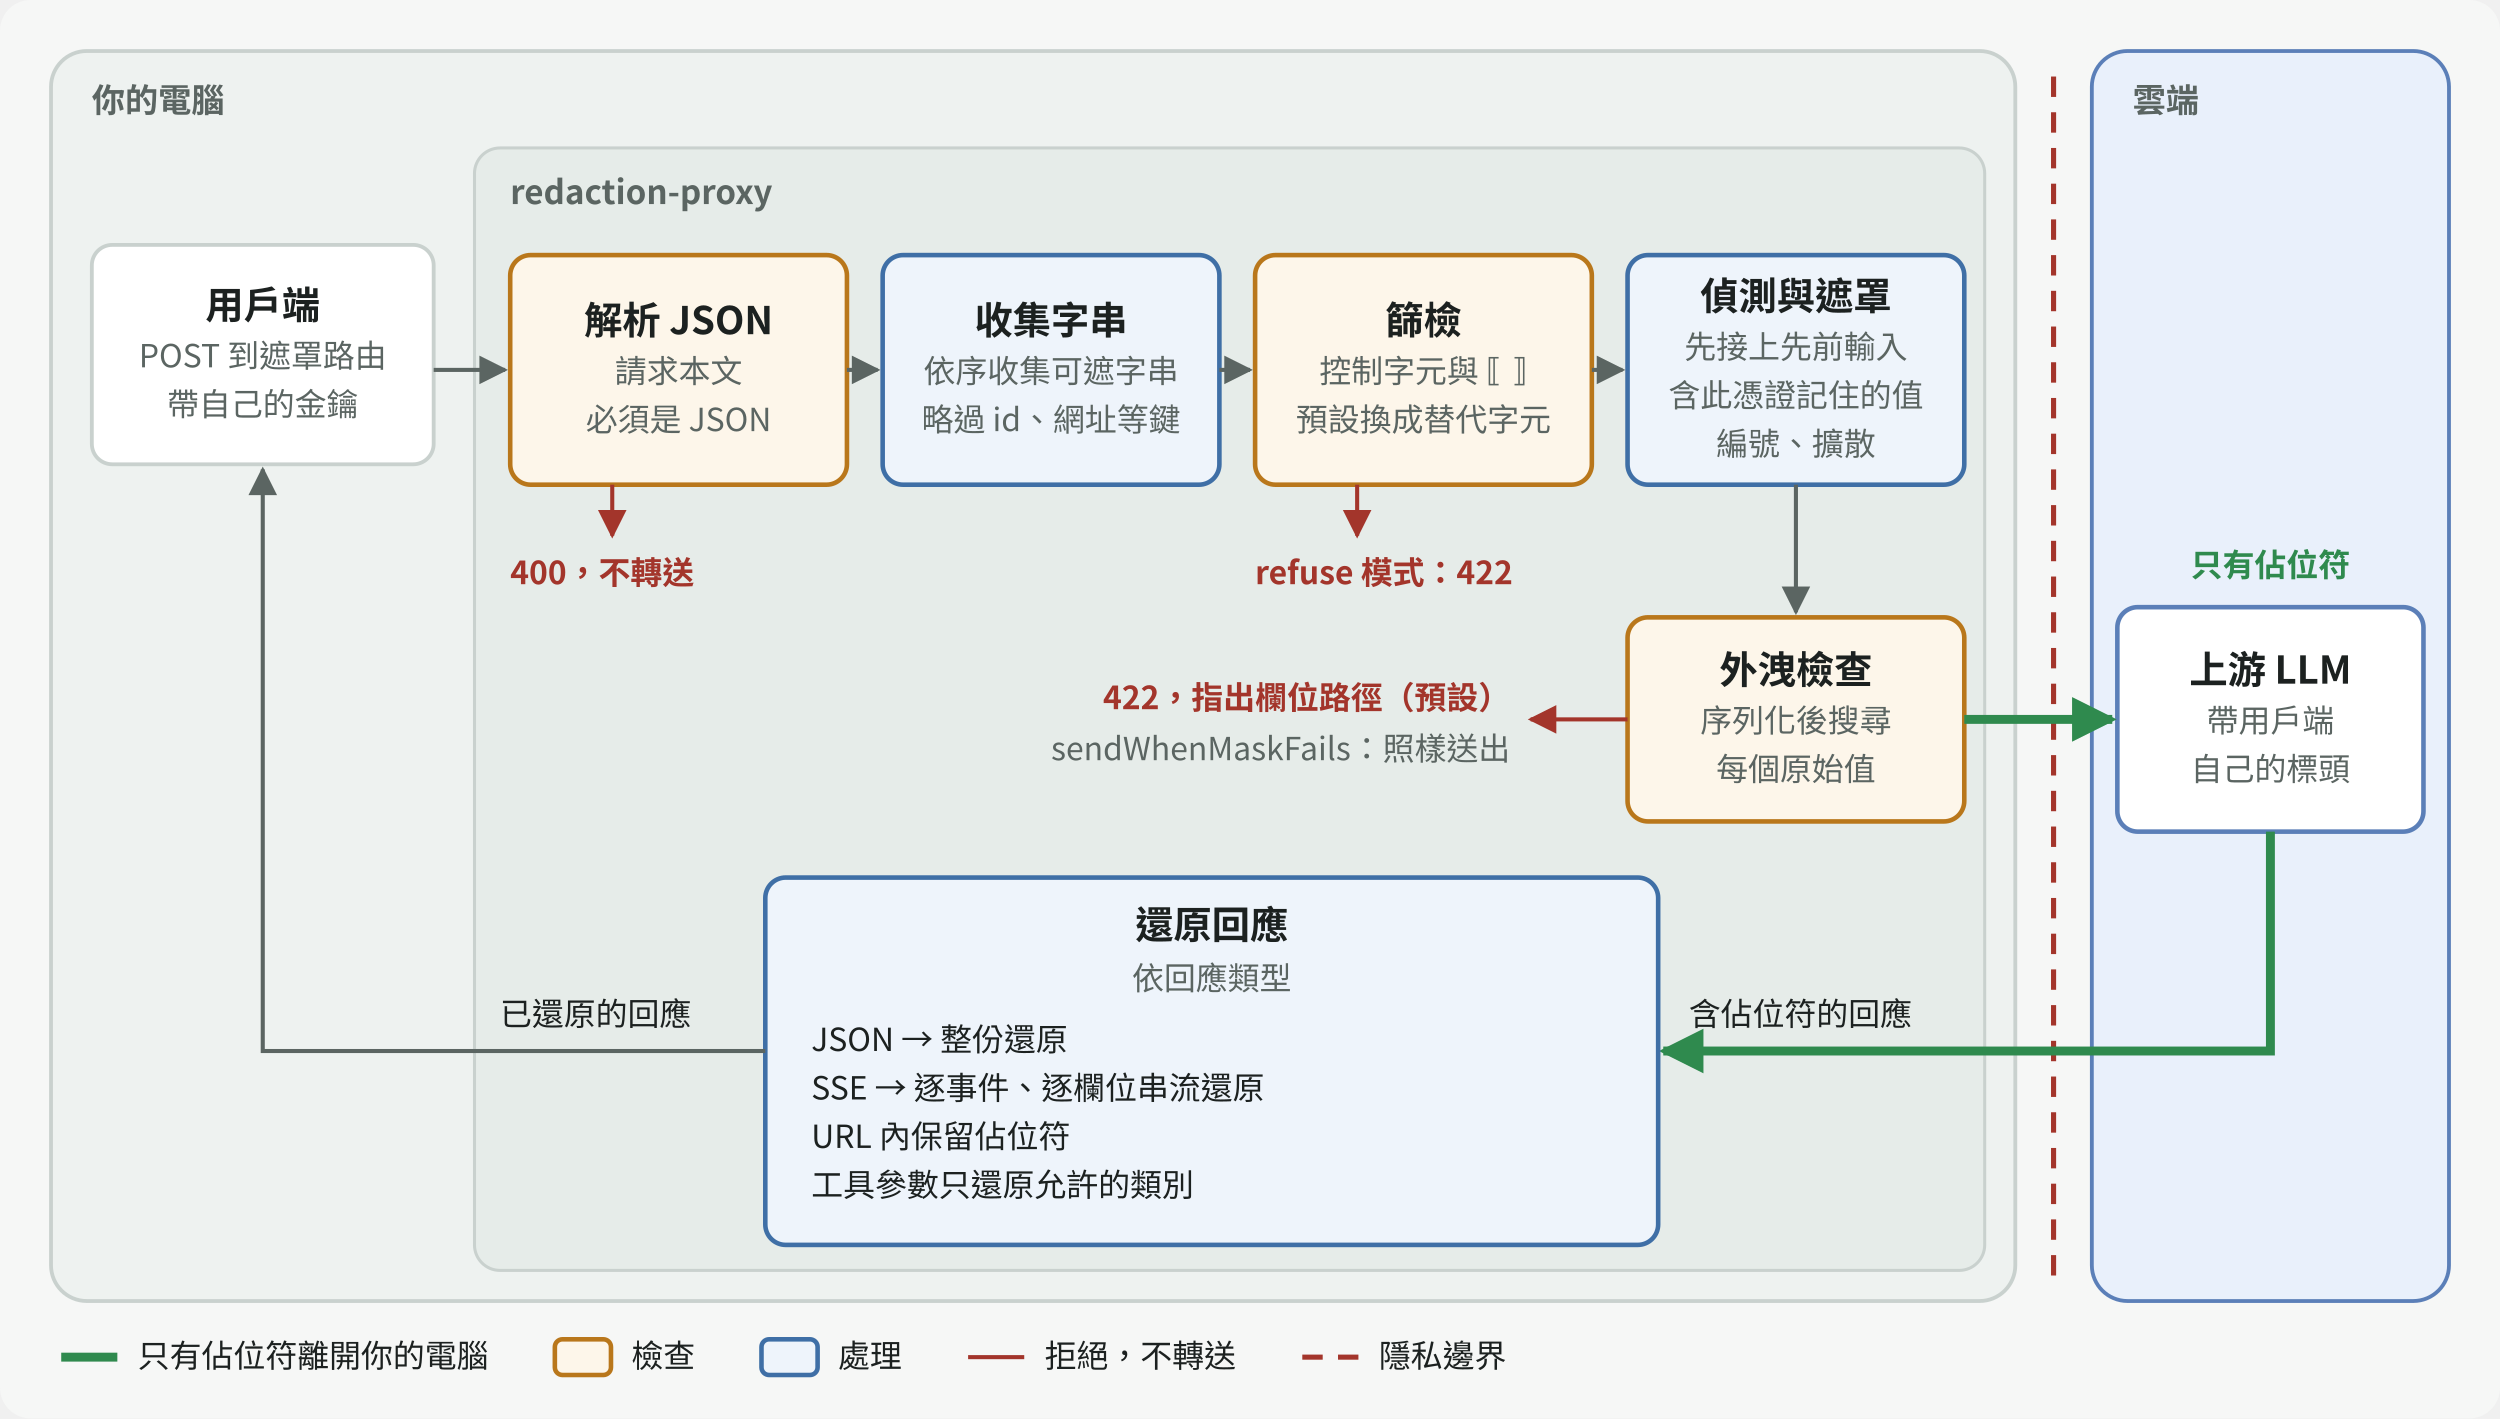
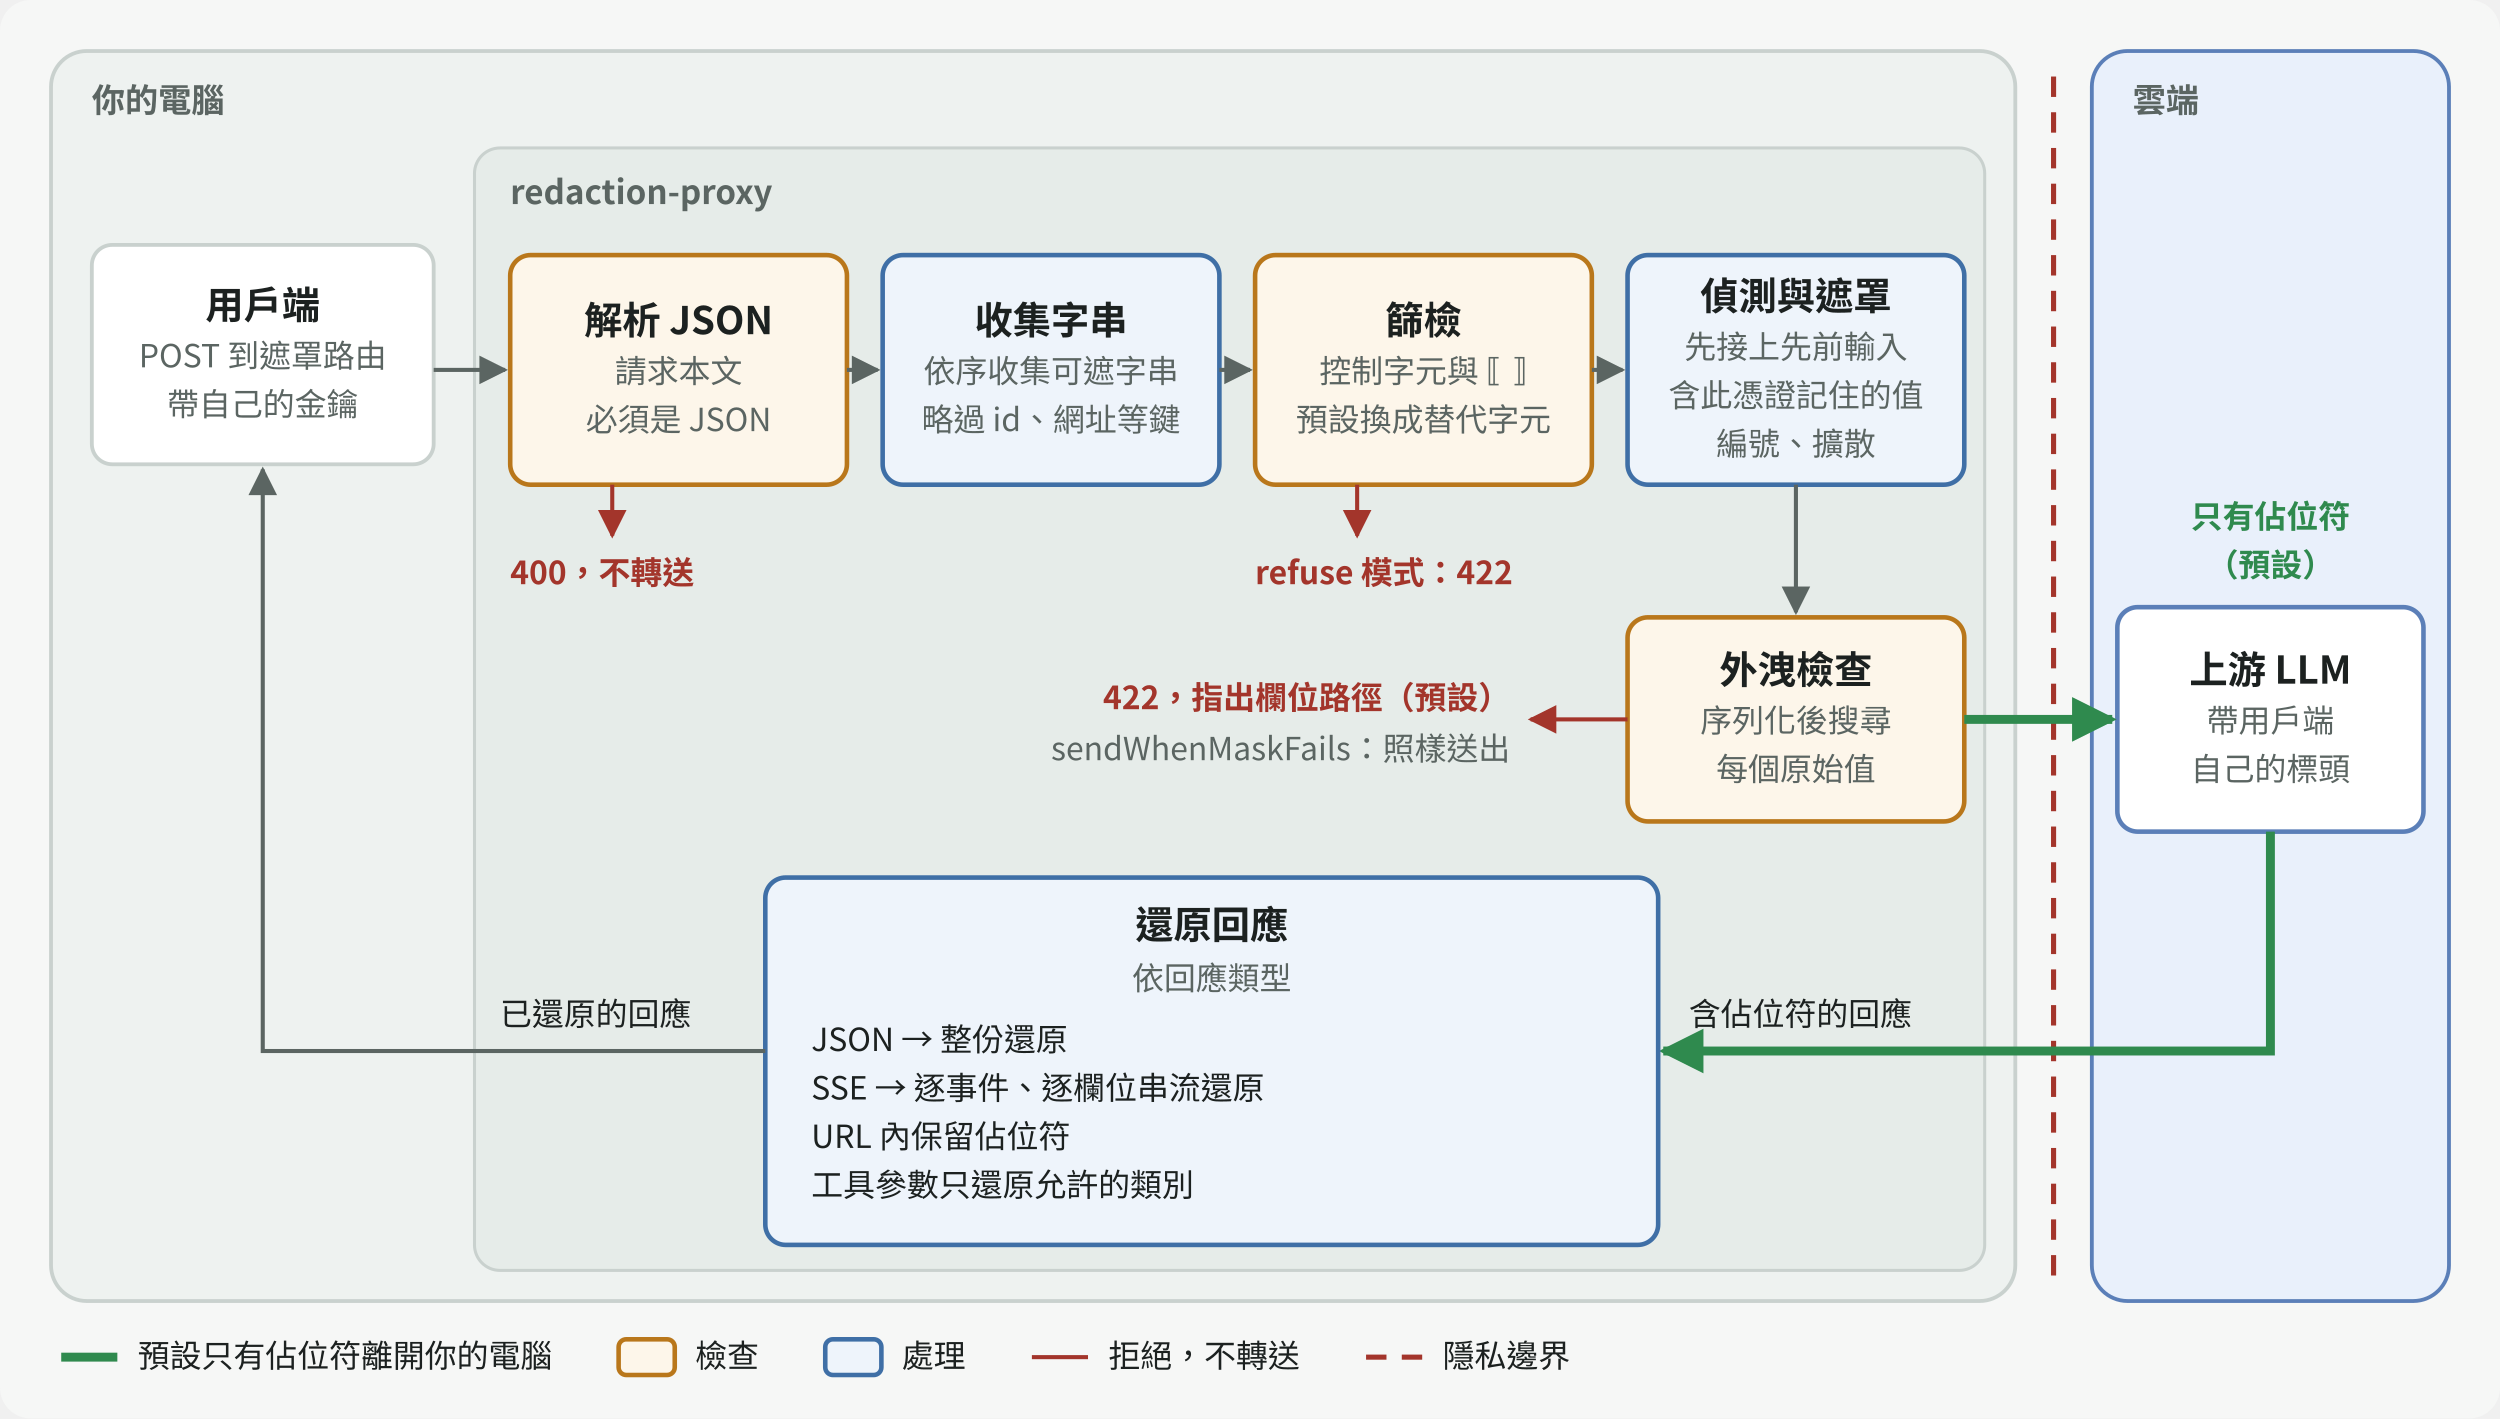
<svg xmlns="http://www.w3.org/2000/svg" width="980" height="556" viewBox="0 0 980 556" role="img" lang="zh-Hant-TW" aria-labelledby="title">
  <style>
text{font-family:"PingFang TC", "Hiragino Sans TC", "Noto Sans CJK TC", "Microsoft JhengHei", system-ui, -apple-system, "PingFang TC", "PingFang SC", "Hiragino Sans", "Noto Sans CJK TC", "Noto Sans CJK SC", "Noto Sans CJK JP", "Microsoft JhengHei", "Microsoft YaHei", sans-serif;font-size:12.5px;fill:#1c2120}
.t{font-size:15px;font-weight:600}
.s,.nl{fill:#5b6562}
.zl{font-size:13px;font-weight:600;fill:#5b6562}
.wl{fill:#a3352b;font-weight:600}
.gl{fill:#2f8a4e;font-weight:600}
.bg{fill:#f6f7f6}
.zone{fill:#eef2f0;stroke:#c9d1ce;stroke-width:1.5}
.zone2{fill:#e6ece9;stroke:#c9d1ce;stroke-width:1.2}
.cloudz{fill:#e9f0fb;stroke:#5b7fb8;stroke-width:1.5}
.box{fill:#fff;stroke:#c9d1ce;stroke-width:1.5}
.gate{fill:#fdf6ea;stroke:#b9771b;stroke-width:1.8}
.act{fill:#eef4fb;stroke:#3f6fa6;stroke-width:1.8}
.cbox{fill:#fff;stroke:#5b7fb8;stroke-width:1.8}
.ln{stroke:#5b6562;stroke-width:1.6;fill:none}
.out{stroke:#2f8a4e;stroke-width:3.5;fill:none}
.stopln{stroke:#a3352b;stroke-width:1.6;fill:none}
.wall{stroke:#a3352b;stroke-width:2;stroke-dasharray:8 6;fill:none}
.ah{fill:#5b6562}.ahg{fill:#2f8a4e}.ahs{fill:#a3352b}
@media (prefers-color-scheme: dark){
text{fill:#e2e7e5}
.s,.nl,.zl{fill:#9aa5a1}
.wl{fill:#ec8a80}
.gl{fill:#6fcf8d}
.bg{fill:#141817}
.zone{fill:#1a201e;stroke:#3a4440}
.zone2{fill:#202725;stroke:#3a4440}
.cloudz{fill:#1a2333;stroke:#86a6db}
.box{fill:#1c2220;stroke:#3a4440}
.gate{fill:#2a2216;stroke:#e0a85a}
.act{fill:#18212c;stroke:#8db3e2}
.cbox{fill:#1c2220;stroke:#86a6db}
.ln{stroke:#9aa5a1}
.out{stroke:#6fcf8d}
.stopln,.wall{stroke:#ec8a80}
.ah{fill:#9aa5a1}.ahg{fill:#6fcf8d}.ahs{fill:#ec8a80}
}
</style>
  <defs>
    <marker id="a" viewBox="0 0 10 10" refX="9" refY="5" markerWidth="7" markerHeight="7" orient="auto">
      <path d="M0 0L10 5L0 10z" class="ah" />
    </marker>
    <marker id="ag" viewBox="0 0 10 10" refX="9" refY="5" markerWidth="5" markerHeight="5" orient="auto">
      <path d="M0 0L10 5L0 10z" class="ahg" />
    </marker>
    <marker id="as" viewBox="0 0 10 10" refX="9" refY="5" markerWidth="7" markerHeight="7" orient="auto">
      <path d="M0 0L10 5L0 10z" class="ahs" />
    </marker>
  </defs>
  <rect width="980" height="556" rx="12" class="bg" />
  <rect x="20" y="20" width="770" height="490" rx="14" class="zone" />
  <text x="36" y="44" class="zl" text-anchor="start">你的電腦</text>
  <rect x="820" y="20" width="140" height="490" rx="14" class="cloudz" />
  <text x="836" y="44" class="zl" text-anchor="start">雲端</text>
  <line x1="805" y1="30" x2="805" y2="500" class="wall" />
  <rect x="186" y="58" width="592" height="440" rx="10" class="zone2" />
  <text x="200" y="80" class="zl" text-anchor="start">redaction-proxy</text>
  <rect x="36" y="96" width="134" height="86" rx="8" class="box" />
  <text x="103" y="125" class="t" text-anchor="middle">用戶端</text>
  <text x="103" y="144" class="s" text-anchor="middle">POST 到遮罩路由</text>
  <text x="103" y="163" class="s" text-anchor="middle">帶自己的金鑰</text>
  <rect x="200" y="100" width="132" height="90" rx="8" class="gate" />
  <text x="266" y="131" class="t" text-anchor="middle">解析 JSON</text>
  <text x="266" y="150" class="s" text-anchor="middle">請求本文</text>
  <text x="266" y="169" class="s" text-anchor="middle">必須是 JSON</text>
  <rect x="346" y="100" width="132" height="90" rx="8" class="act" />
  <text x="412" y="131" class="t" text-anchor="middle">收集字串</text>
  <text x="412" y="150" class="s" text-anchor="middle">依序收集可遮字串</text>
  <text x="412" y="169" class="s" text-anchor="middle">略過 id、網址等鍵</text>
  <rect x="492" y="100" width="132" height="90" rx="8" class="gate" />
  <text x="558" y="131" class="t" text-anchor="middle">篩檢</text>
  <text x="558" y="150" class="s" text-anchor="middle">控制字元與 ⟦ ⟧</text>
  <text x="558" y="169" class="s" text-anchor="middle">預設換成替代字元</text>
  <rect x="638" y="100" width="132" height="90" rx="8" class="act" />
  <text x="704" y="121.5" class="t" text-anchor="middle">偵測與遮罩</text>
  <text x="704" y="140.5" class="s" text-anchor="middle">先接上先前輸入</text>
  <text x="704" y="159.5" class="s" text-anchor="middle">含此憑證記住的值</text>
  <text x="704" y="178.5" class="s" text-anchor="middle">編號、擴散</text>
  <path d="M170 145 H198" class="ln" marker-end="url(#a)" />
  <path d="M332 145 H344" class="ln" marker-end="url(#a)" />
  <path d="M478 145 H490" class="ln" marker-end="url(#a)" />
  <path d="M624 145 H636" class="ln" marker-end="url(#a)" />
  <path d="M240 190 V210" class="stopln" marker-end="url(#as)" />
  <text x="200" y="229" class="wl" text-anchor="start">400，不轉送</text>
  <path d="M532 190 V210" class="stopln" marker-end="url(#as)" />
  <text x="492" y="229" class="wl" text-anchor="start">refuse 模式：422</text>
  <path d="M704 190 V240" class="ln" marker-end="url(#a)" />
  <rect x="638" y="242" width="132" height="80" rx="8" class="gate" />
  <text x="704" y="268" class="t" text-anchor="middle">外洩檢查</text>
  <text x="704" y="287" class="s" text-anchor="middle">序列化後搜尋</text>
  <text x="704" y="306" class="s" text-anchor="middle">每個原始值</text>
  <path d="M638 282 H600" class="stopln" marker-end="url(#as)" />
  <text x="592" y="278" class="wl" text-anchor="end">422，指出欄位路徑（預設）</text>
  <text x="592" y="298" class="nl" text-anchor="end">sendWhenMaskFails：照樣送出</text>
  <rect x="830" y="238" width="120" height="88" rx="8" class="cbox" />
  <text x="890" y="268" class="t" text-anchor="middle">上游 LLM</text>
  <text x="890" y="287" class="s" text-anchor="middle">帶用戶端</text>
  <text x="890" y="306" class="s" text-anchor="middle">自己的標頭</text>
  <path d="M770 282 H828" class="out" marker-end="url(#ag)" />
-   <text x="890" y="226" class="gl" text-anchor="middle">只有佔位符</text>
+   <text x="890" y="207" class="gl" text-anchor="middle">只有佔位符</text>
+   <text x="890" y="226" class="gl" text-anchor="middle">（預設）</text>
  <path d="M890 326 V412 H652" class="out" marker-end="url(#ag)" />
  <text x="662" y="402" class="lbl" text-anchor="start">含佔位符的回應</text>
  <rect x="300" y="344" width="350" height="144" rx="8" class="act" />
  <text x="475" y="368" class="t" text-anchor="middle">還原回應</text>
  <text x="475" y="388" class="s" text-anchor="middle">依回應類型</text>
  <text x="318" y="412" class="lbl" text-anchor="start">JSON → 整份還原</text>
  <text x="318" y="431" class="lbl" text-anchor="start">SSE → 逐事件、逐欄位串流還原</text>
  <text x="318" y="450" class="lbl" text-anchor="start">URL 內保留佔位符</text>
  <text x="318" y="469" class="lbl" text-anchor="start">工具參數只還原允許的類別</text>
  <path d="M300 412 H103 V184" class="ln" marker-end="url(#a)" />
  <text x="196" y="402" class="lbl" text-anchor="start">已還原的回應</text>
  <line x1="24" y1="532" x2="46" y2="532" class="out" />
-   <text x="54" y="536" class="lg" text-anchor="start">只有佔位符離開你的電腦</text>
-   <rect x="217.5" y="525" width="22" height="14" rx="3" class="gate" />
-   <text x="247.5" y="536" class="lg" text-anchor="start">檢查</text>
-   <rect x="298.5" y="525" width="22" height="14" rx="3" class="act" />
-   <text x="328.5" y="536" class="lg" text-anchor="start">處理</text>
-   <line x1="379.5" y1="532" x2="401.5" y2="532" class="stopln" />
-   <text x="409.5" y="536" class="lg" text-anchor="start">拒絕，不轉送</text>
-   <line x1="510.5" y1="532" x2="532.5" y2="532" class="wall" />
-   <text x="540.5" y="536" class="lg" text-anchor="start">隱私邊界</text>
+   <text x="54" y="536" class="lg" text-anchor="start">預設只有佔位符離開你的電腦</text>
+   <rect x="242.5" y="525" width="22" height="14" rx="3" class="gate" />
+   <text x="272.5" y="536" class="lg" text-anchor="start">檢查</text>
+   <rect x="323.5" y="525" width="22" height="14" rx="3" class="act" />
+   <text x="353.5" y="536" class="lg" text-anchor="start">處理</text>
+   <line x1="404.5" y1="532" x2="426.5" y2="532" class="stopln" />
+   <text x="434.5" y="536" class="lg" text-anchor="start">拒絕，不轉送</text>
+   <line x1="535.5" y1="532" x2="557.5" y2="532" class="wall" />
+   <text x="565.5" y="536" class="lg" text-anchor="start">隱私邊界</text>
</svg>
